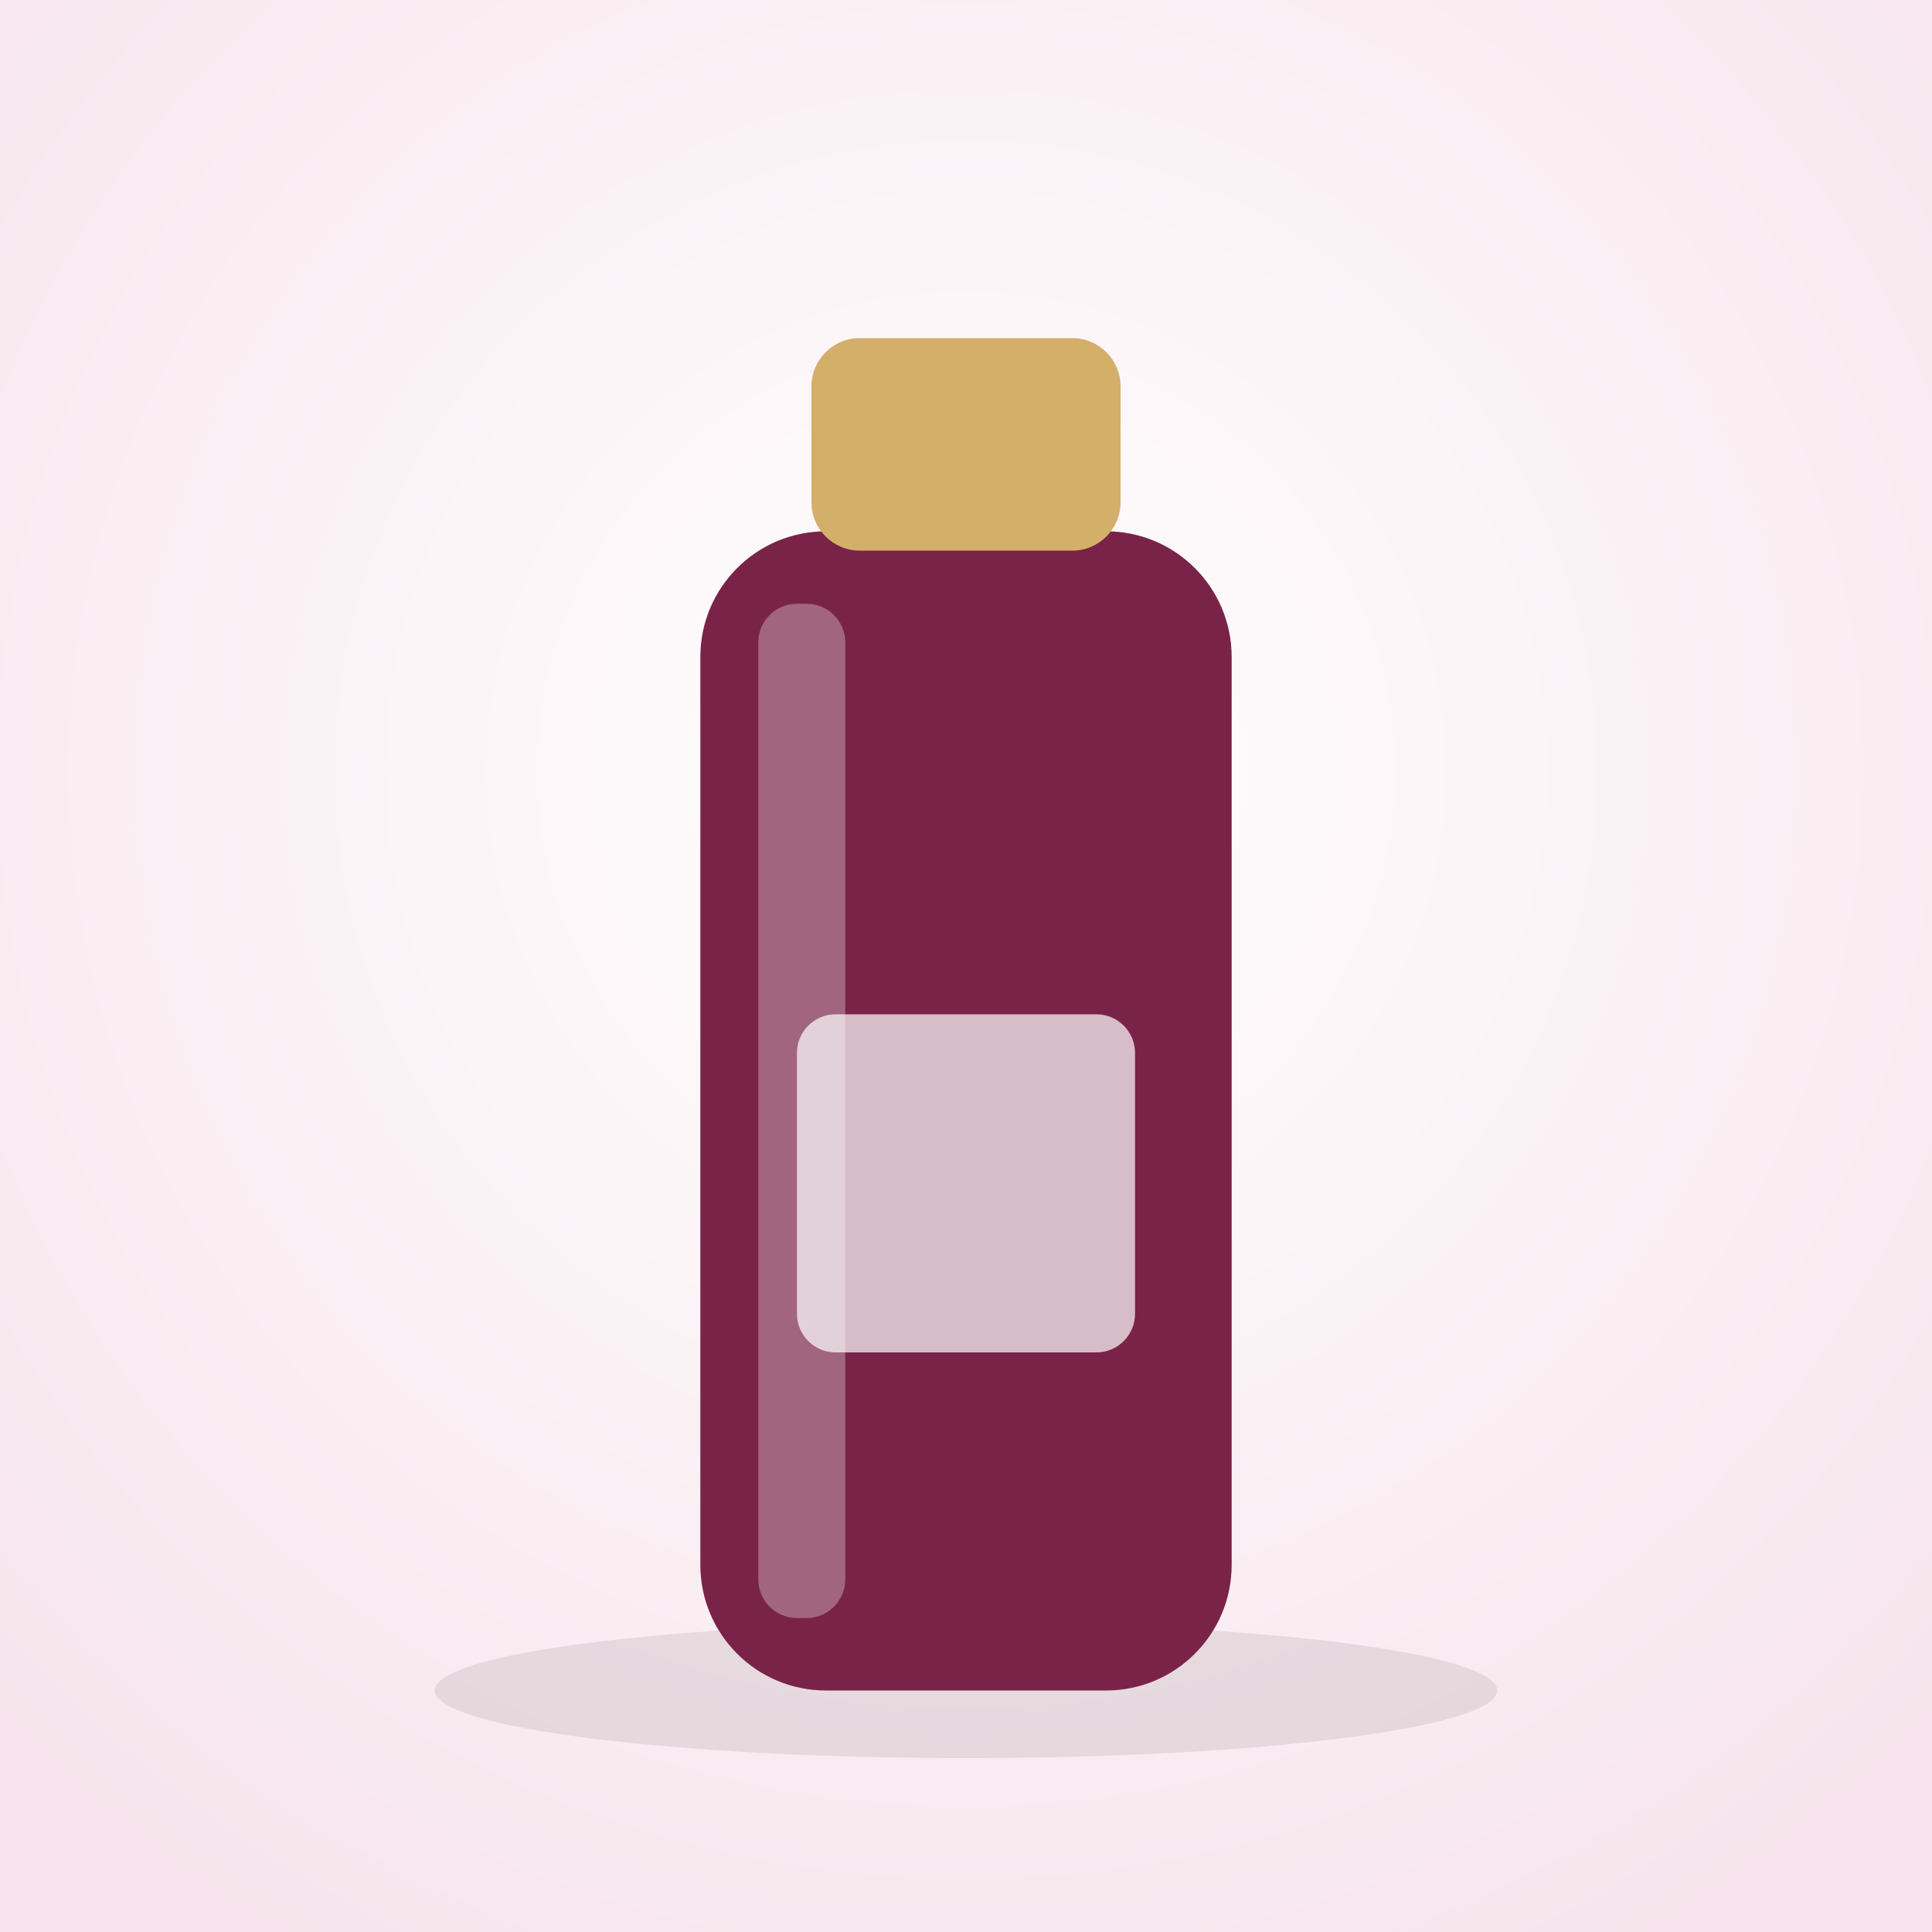
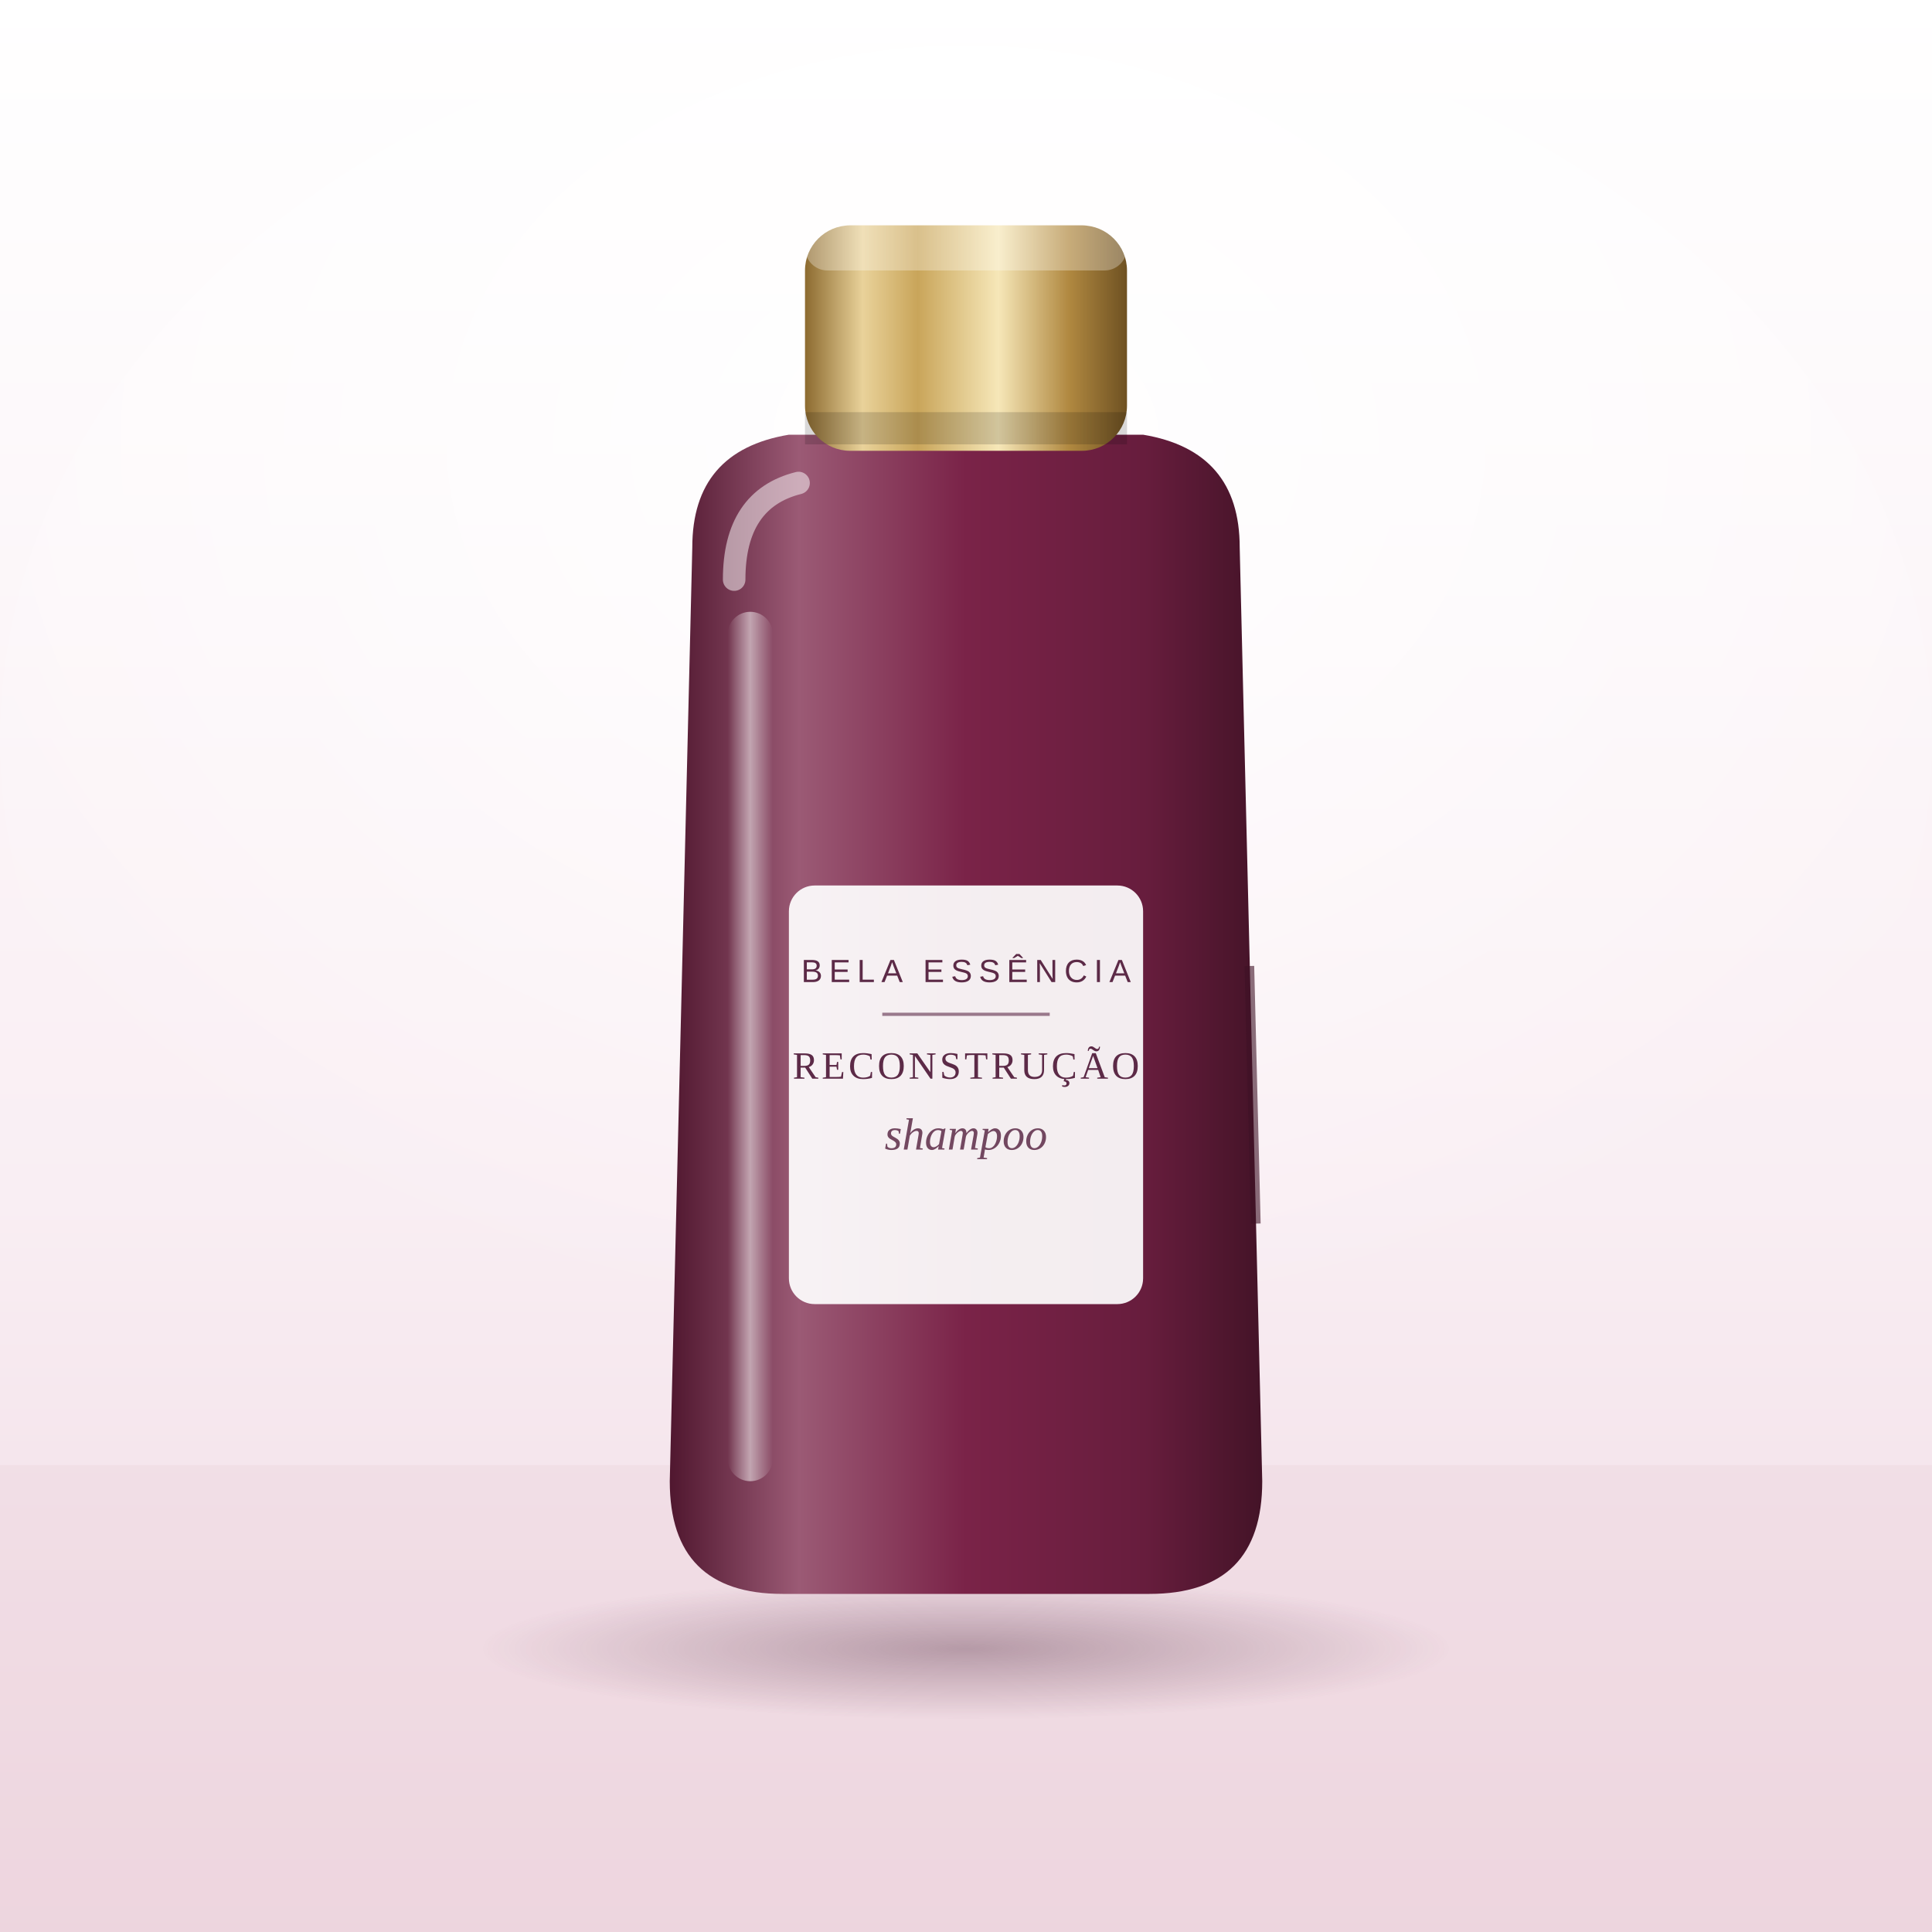
- <svg xmlns="http://www.w3.org/2000/svg" viewBox="0 0 400 400" aria-hidden="true">
+ <svg xmlns="http://www.w3.org/2000/svg" viewBox="0 0 600 600" aria-hidden="true">
  <defs>
-     <radialGradient id="f" cx="50%" cy="40%" r="70%">
+     <linearGradient id="fundo" x1="0" y1="0" x2="0" y2="1">
      <stop offset="0" stop-color="#FFFFFF" />
-       <stop offset="1" stop-color="#F7E4EC" />
+       <stop offset=".62" stop-color="#F9EEF3" />
+       <stop offset="1" stop-color="#EED7E1" />
+     </linearGradient>
+     <radialGradient id="luz" cx="50%" cy="30%" r="60%">
+       <stop offset="0" stop-color="#FFFFFF" stop-opacity=".9" />
+       <stop offset="1" stop-color="#FFFFFF" stop-opacity="0" />
    </radialGradient>
+     <radialGradient id="sombra" cx="50%" cy="50%" r="50%">
+       <stop offset="0" stop-color="#4A2238" stop-opacity=".35" />
+       <stop offset="1" stop-color="#4A2238" stop-opacity="0" />
+     </radialGradient>
+     <linearGradient id="ouro" x1="0" y1="0" x2="1" y2="0">
+       <stop offset="0" stop-color="#8C6A2F" />
+       <stop offset=".18" stop-color="#E9D29A" />
+       <stop offset=".35" stop-color="#C9A55A" />
+       <stop offset=".6" stop-color="#F6E7B8" />
+       <stop offset=".82" stop-color="#B08840" />
+       <stop offset="1" stop-color="#6E5122" />
+     </linearGradient>
+     <linearGradient id="prata" x1="0" y1="0" x2="1" y2="0">
+       <stop offset="0" stop-color="#7D838C" />
+       <stop offset=".2" stop-color="#E9EDF2" />
+       <stop offset=".45" stop-color="#AEB5BF" />
+       <stop offset=".65" stop-color="#F7F9FB" />
+       <stop offset="1" stop-color="#6B717A" />
+     </linearGradient>
+     <linearGradient id="preto" x1="0" y1="0" x2="1" y2="0">
+       <stop offset="0" stop-color="#0E0E10" />
+       <stop offset=".25" stop-color="#4A4A52" />
+       <stop offset=".45" stop-color="#1C1C20" />
+       <stop offset=".7" stop-color="#3A3A40" />
+       <stop offset="1" stop-color="#08080A" />
+     </linearGradient>
+     <linearGradient id="corpo" x1="0" y1="0" x2="1" y2="0">
+       <stop offset="0" stop-color="#4F162E" />
+       <stop offset=".22" stop-color="#9B5A75" />
+       <stop offset=".5" stop-color="#7A2348" />
+       <stop offset=".8" stop-color="#671D3D" />
+       <stop offset="1" stop-color="#431327" />
+     </linearGradient>
+     <linearGradient id="liquido" x1="0" y1="0" x2="0" y2="1">
+       <stop offset="0" stop-color="#8D4463" stop-opacity=".85" />
+       <stop offset="1" stop-color="#5B1A36" stop-opacity=".95" />
+     </linearGradient>
+     <linearGradient id="vidro" x1="0" y1="0" x2="1" y2="0">
+       <stop offset="0" stop-color="#FFFFFF" stop-opacity=".55" />
+       <stop offset=".12" stop-color="#FFFFFF" stop-opacity=".08" />
+       <stop offset=".85" stop-color="#FFFFFF" stop-opacity=".05" />
+       <stop offset="1" stop-color="#FFFFFF" stop-opacity=".45" />
+     </linearGradient>
+     <linearGradient id="brilho" x1="0" y1="0" x2="1" y2="0">
+       <stop offset="0" stop-color="#FFFFFF" stop-opacity="0" />
+       <stop offset=".5" stop-color="#FFFFFF" stop-opacity=".75" />
+       <stop offset="1" stop-color="#FFFFFF" stop-opacity="0" />
+     </linearGradient>
  </defs>
-   <rect width="400" height="400" fill="url(#f)" />
-   <ellipse cx="200" cy="350" rx="110" ry="14" fill="#000" opacity=".08" />
-   <rect x="145" y="110" width="110" height="240" rx="26" fill="#7A2348" />
-   <rect x="157" y="125" width="18" height="210" rx="8" fill="#fff" opacity=".3" />
-   <rect x="168" y="70" width="64" height="44" rx="10" fill="#D4AF6A" />
-   <rect x="165" y="210" width="70" height="70" rx="8" fill="#fff" opacity=".7" />
+   <rect width="600" height="600" fill="url(#fundo)" />
+   <ellipse cx="300" cy="230" rx="300" ry="230" fill="url(#luz)" />
+   <rect y="455" width="600" height="145" fill="#EAD0DB" opacity=".35" />
+   <ellipse cx="300" cy="512" rx="150" ry="22" fill="url(#sombra)" />
+   <path d="M215 170 Q215 140 245 135 L355 135 Q385 140 385 170 L392 460 Q392 495 357 495 L243 495 Q208 495 208 460 Z" fill="url(#corpo)" />
+   <path d="M228 180 Q228 155 248 150" stroke="#FFF" stroke-width="7" fill="none" opacity=".5" stroke-linecap="round" />
+   <rect x="226" y="190" width="14" height="270" rx="7" fill="url(#brilho)" opacity=".7" />
+   <rect x="245" y="275" width="110" height="130" rx="8" fill="#FFFFFF" opacity=".92" />
+   <g text-anchor="middle" fill="#5C2A47">
+     <text x="300" y="305" font-family="'Segoe UI', Arial, Helvetica, sans-serif" font-size="10" letter-spacing="2">BELA ESSÊNCIA</text>
+     <line x1="274" y1="315" x2="326" y2="315" stroke="#5C2A47" stroke-width="1" opacity=".6" />
+     <text x="300" y="335" font-family="Georgia, 'Times New Roman', serif" font-size="12" letter-spacing="1">RECONSTRUÇÃO</text>
+     <text x="300" y="357" font-family="Georgia, 'Times New Roman', serif" font-style="italic" font-size="14" opacity=".85">shampoo</text>
+   </g>
+   <rect x="250" y="70" width="100" height="70" rx="14" fill="url(#ouro)" />
+   <rect x="250" y="70" width="100" height="14" rx="7" fill="#FFF" opacity=".3" />
+   <rect x="250" y="128" width="100" height="10" fill="#000" opacity=".15" />
+   <line x1="388" y1="300" x2="390" y2="380" stroke="#3D1124" stroke-width="3" opacity=".6" />
</svg>
